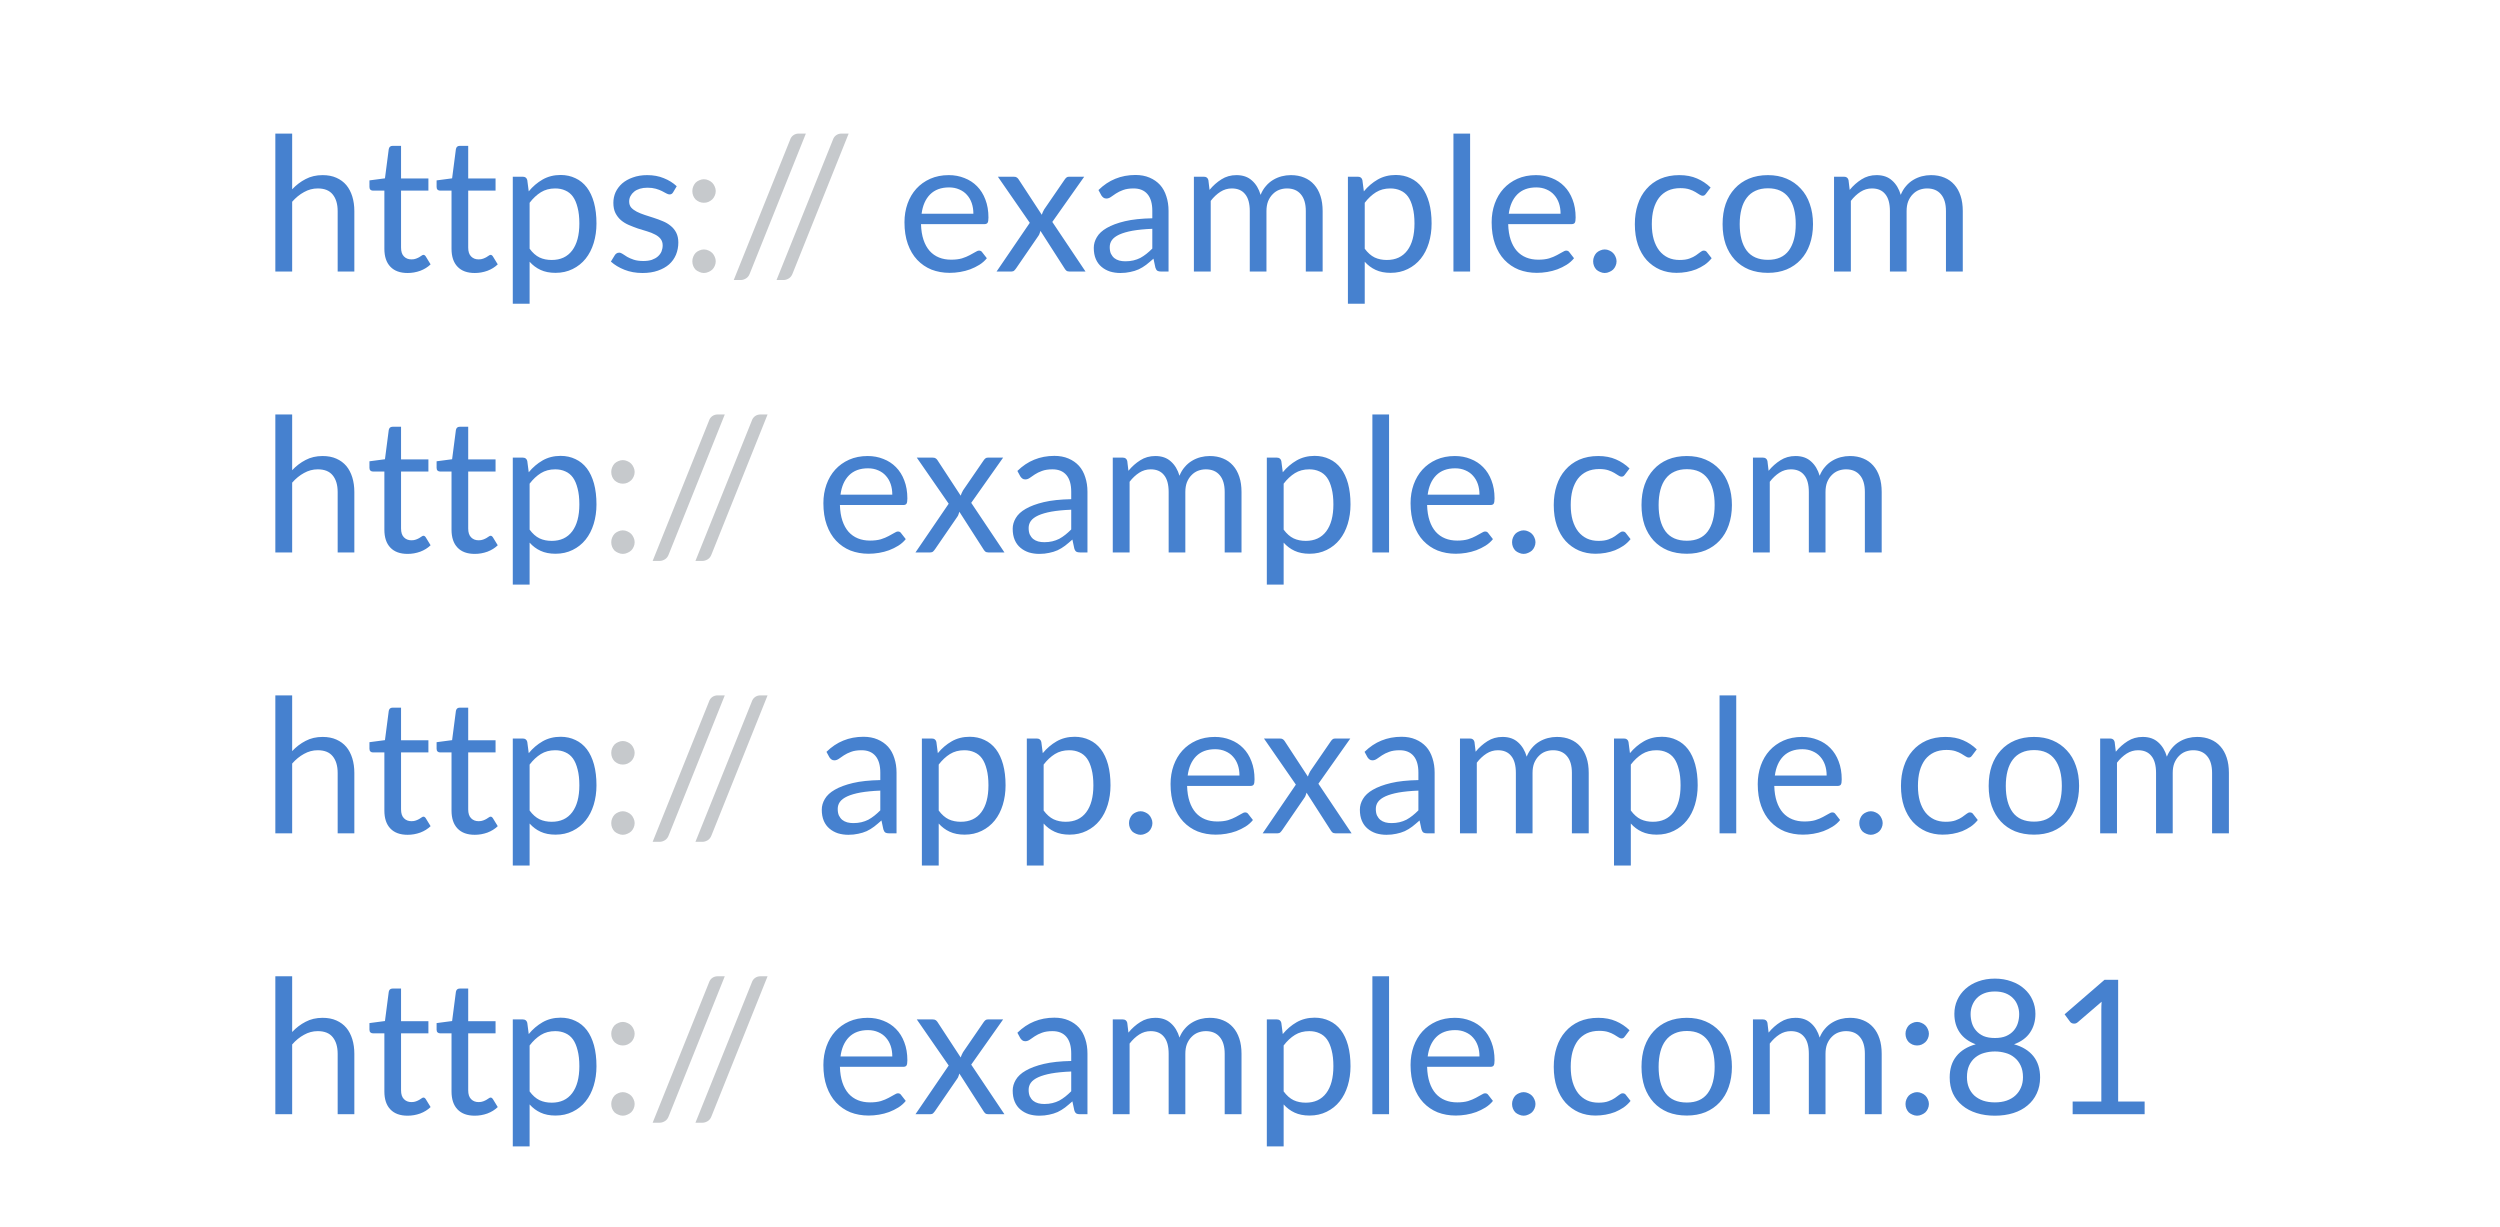
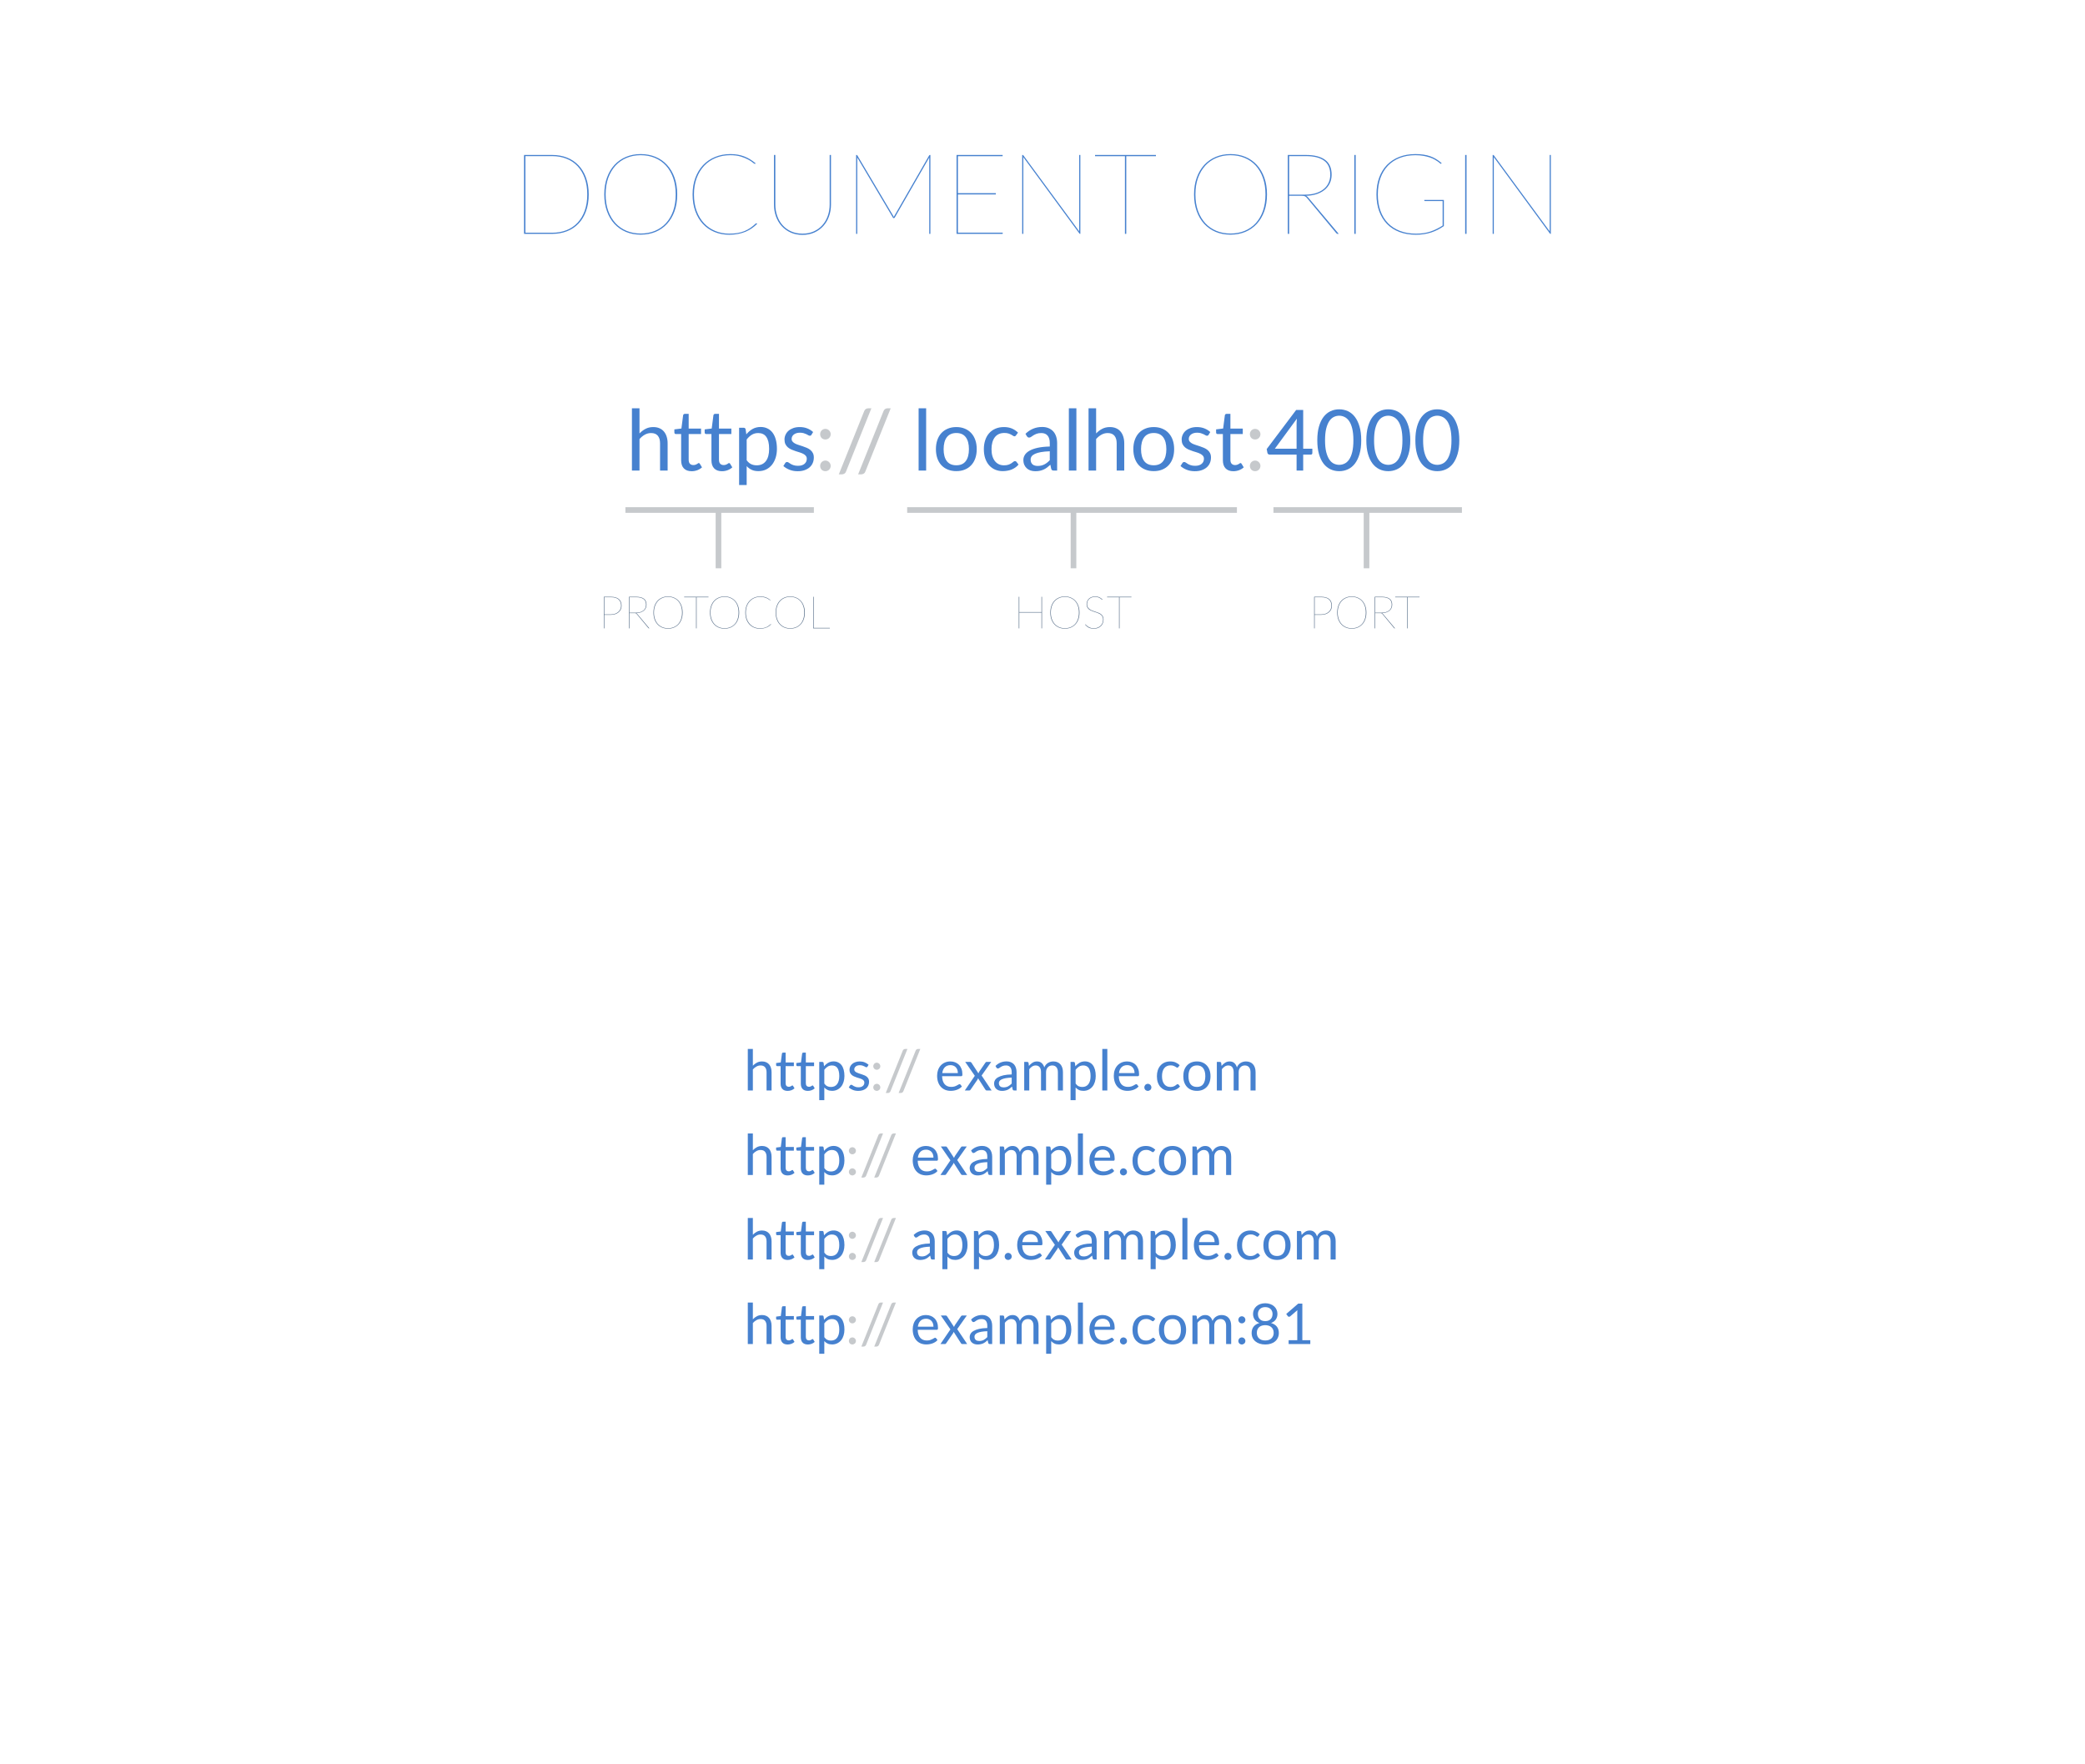
- <svg xmlns="http://www.w3.org/2000/svg" width="267px" height="131px" viewBox="0 0 267 131" version="1.1">
+ <svg xmlns="http://www.w3.org/2000/svg" width="740px" height="626px" viewBox="0 0 740 626" version="1.1">
  <defs />
  <g id="Page-1" stroke="none" stroke-width="1" fill="none" fill-rule="evenodd">
-     <g id="Artboard-1" font-size="20" font-family="Lato" font-weight="normal">
-       <g id="https://example.com-+-http://example.com-+-http://app.example.c" transform="translate(28, 9)">
+     <g id="Artboard-1">
+       <g id="Group" transform="translate(181, 44)">
+         <path d="M41.969,137 L106.859,137" id="Line" stroke="#C6C9CC" stroke-width="2" stroke-linecap="square" />
+         <path d="M271.969,137 L336.859,137" id="Line" stroke="#C6C9CC" stroke-width="2" stroke-linecap="square" />
+         <path d="M74,138.5 L74,156.682" id="Line" stroke="#C6C9CC" stroke-width="2" stroke-linecap="square" />
+         <path d="M304,138.5 L304,156.682" id="Line" stroke="#C6C9CC" stroke-width="2" stroke-linecap="square" />
+         <path d="M141.969,137 L257.004,137" id="Line-3" stroke="#C6C9CC" stroke-width="2" stroke-linecap="square" />
+         <path d="M200,138.5 L200,156.682" id="Line-2" stroke="#C6C9CC" stroke-width="2" stroke-linecap="square" />
+         <text id="DOCUMENT-ORIGIN" font-family="Lato" font-size="40" font-weight="260" fill="#4681CF">
+           <tspan x="0.35" y="39">DOCUMENT ORIGIN</tspan>
+         </text>
+         <text id="https://localhost:40" font-family="Lato" font-size="30" font-weight="normal">
+           <tspan x="41.172" y="123" fill="#4681CF">https</tspan>
+           <tspan x="108.207" y="123" fill="#C6C9CC">://</tspan>
+           <tspan x="142.827" y="123" fill="#4681CF">localhost</tspan>
+           <tspan x="260.728" y="123" fill="#C6C9CC">:</tspan>
+           <tspan x="268.228" y="123" fill="#4681CF">4000</tspan>
+         </text>
+         <text id="PROTOCOL" font-family="Lato" font-size="16" font-weight="260" fill="#566D88">
+           <tspan x="31.436" y="179">PROTOCOL</tspan>
+         </text>
+         <text id="HOST" font-family="Lato" font-size="16" font-weight="260" fill="#566D88">
+           <tspan x="178.716" y="179">HOST</tspan>
+         </text>
+         <text id="PORT" font-family="Lato" font-size="16" font-weight="260" fill="#566D88">
+           <tspan x="283.556" y="179">PORT</tspan>
+         </text>
+       </g>
+       <g id="https://example.com-+-http://example.com-+-http://app.example.c" transform="translate(264, 367)" font-size="20" font-family="Lato" font-weight="normal">
        <text id="https://example.com">
          <tspan x="0" y="20" fill="#4681CF">https</tspan>
          <tspan x="44.69" y="20" fill="#C6C9CC">://</tspan>
          <tspan x="67.77" y="20" fill="#4681CF">example.com</tspan>
        </text>
        <text id="http://example.com">
          <tspan x="0" y="50" fill="#4681CF">http</tspan>
          <tspan x="36.03" y="50" fill="#C6C9CC">://</tspan>
          <tspan x="59.11" y="50" fill="#4681CF">example.com</tspan>
        </text>
        <text id="http://app.example.c">
          <tspan x="0" y="80" fill="#4681CF">http</tspan>
          <tspan x="36.03" y="80" fill="#C6C9CC">://</tspan>
          <tspan x="59.11" y="80" fill="#4681CF">app.example.com</tspan>
        </text>
        <text id="http://example.com:8">
          <tspan x="0" y="110" fill="#4681CF">http</tspan>
          <tspan x="36.03" y="110" fill="#C6C9CC">://</tspan>
          <tspan x="59.11" y="110" fill="#4681CF">example.com:81</tspan>
        </text>
      </g>
    </g>
  </g>
</svg>
